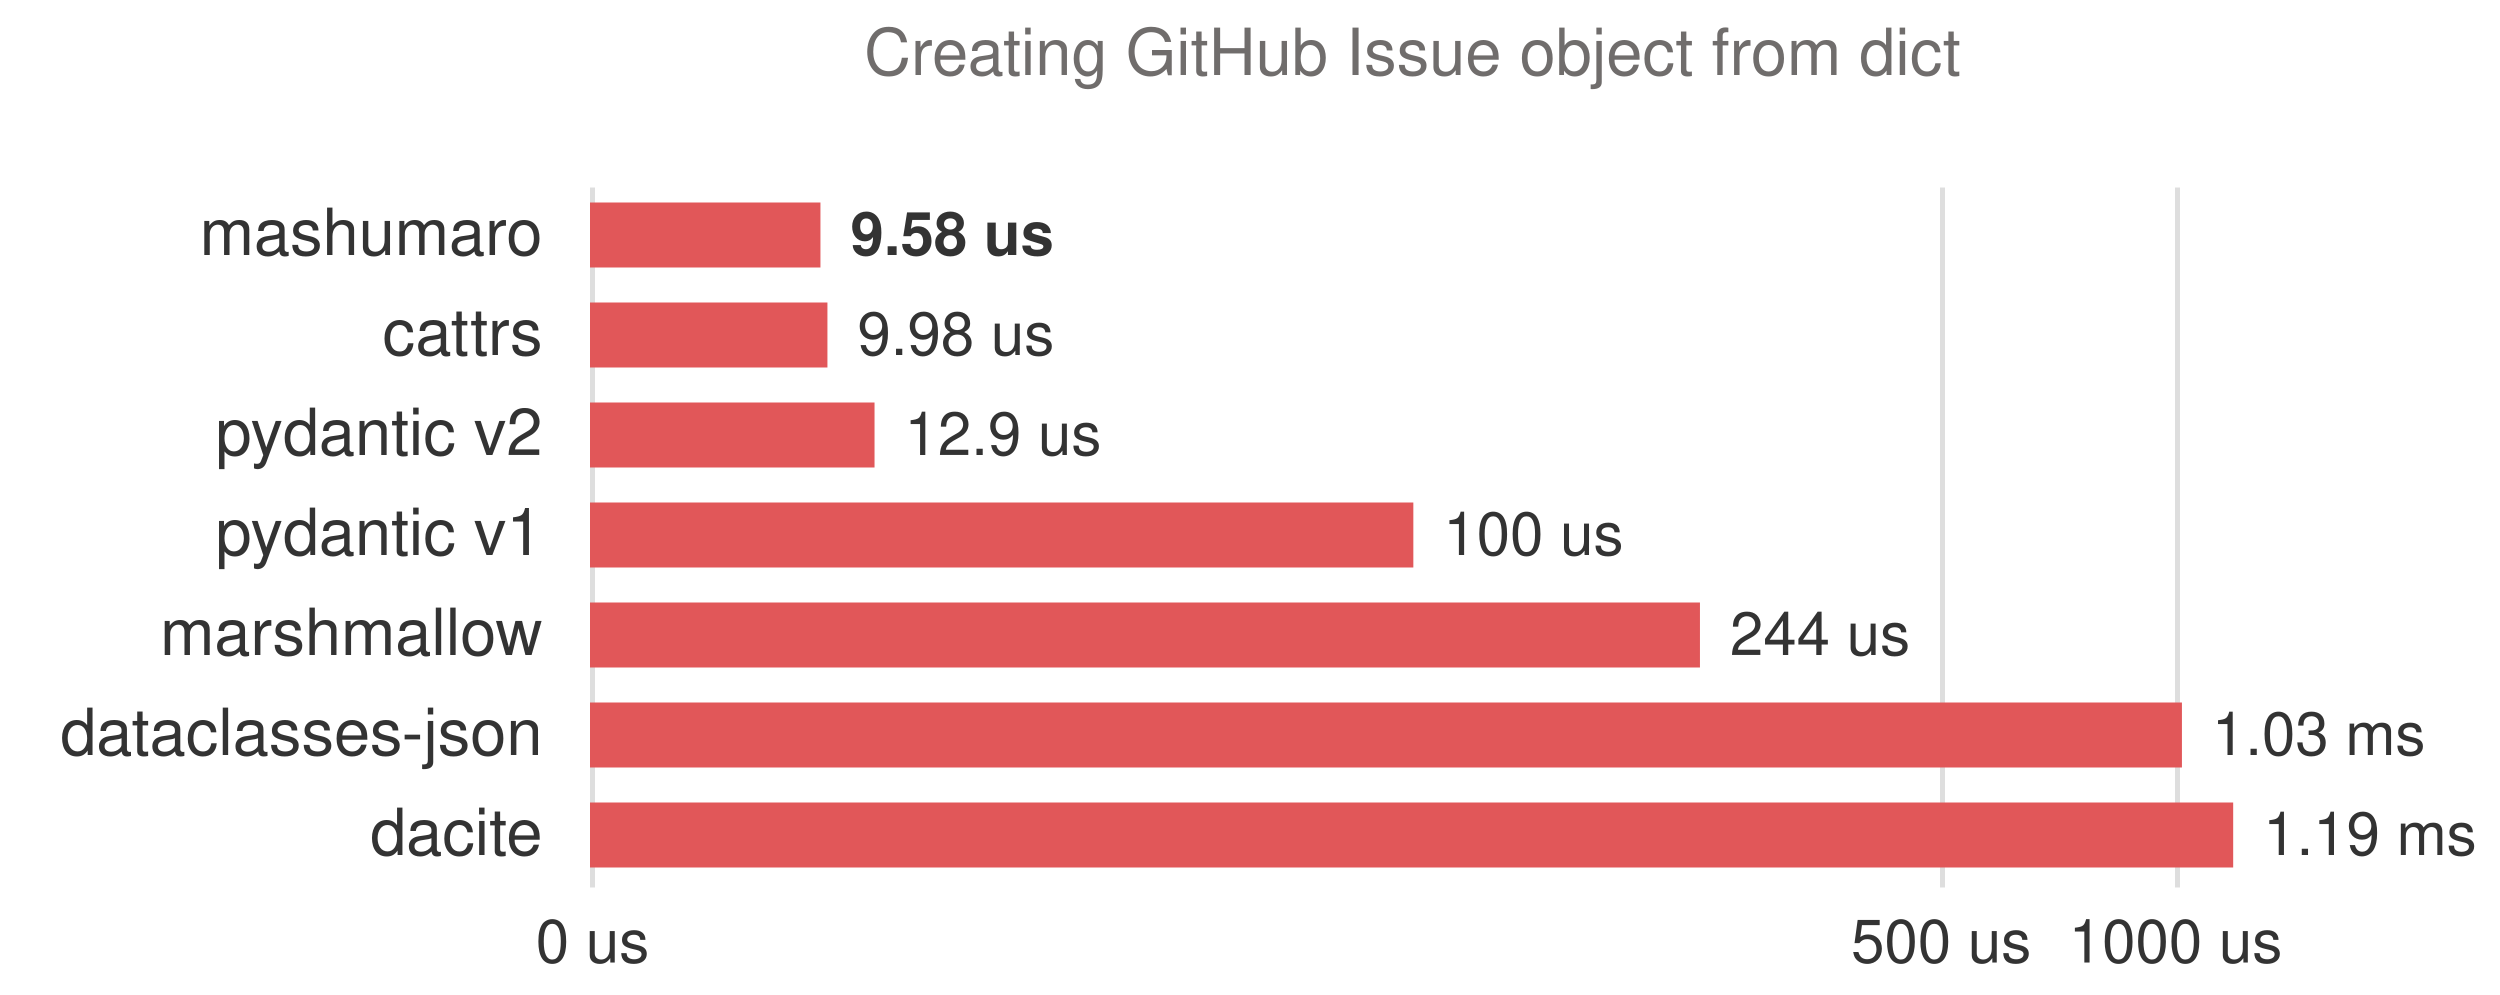
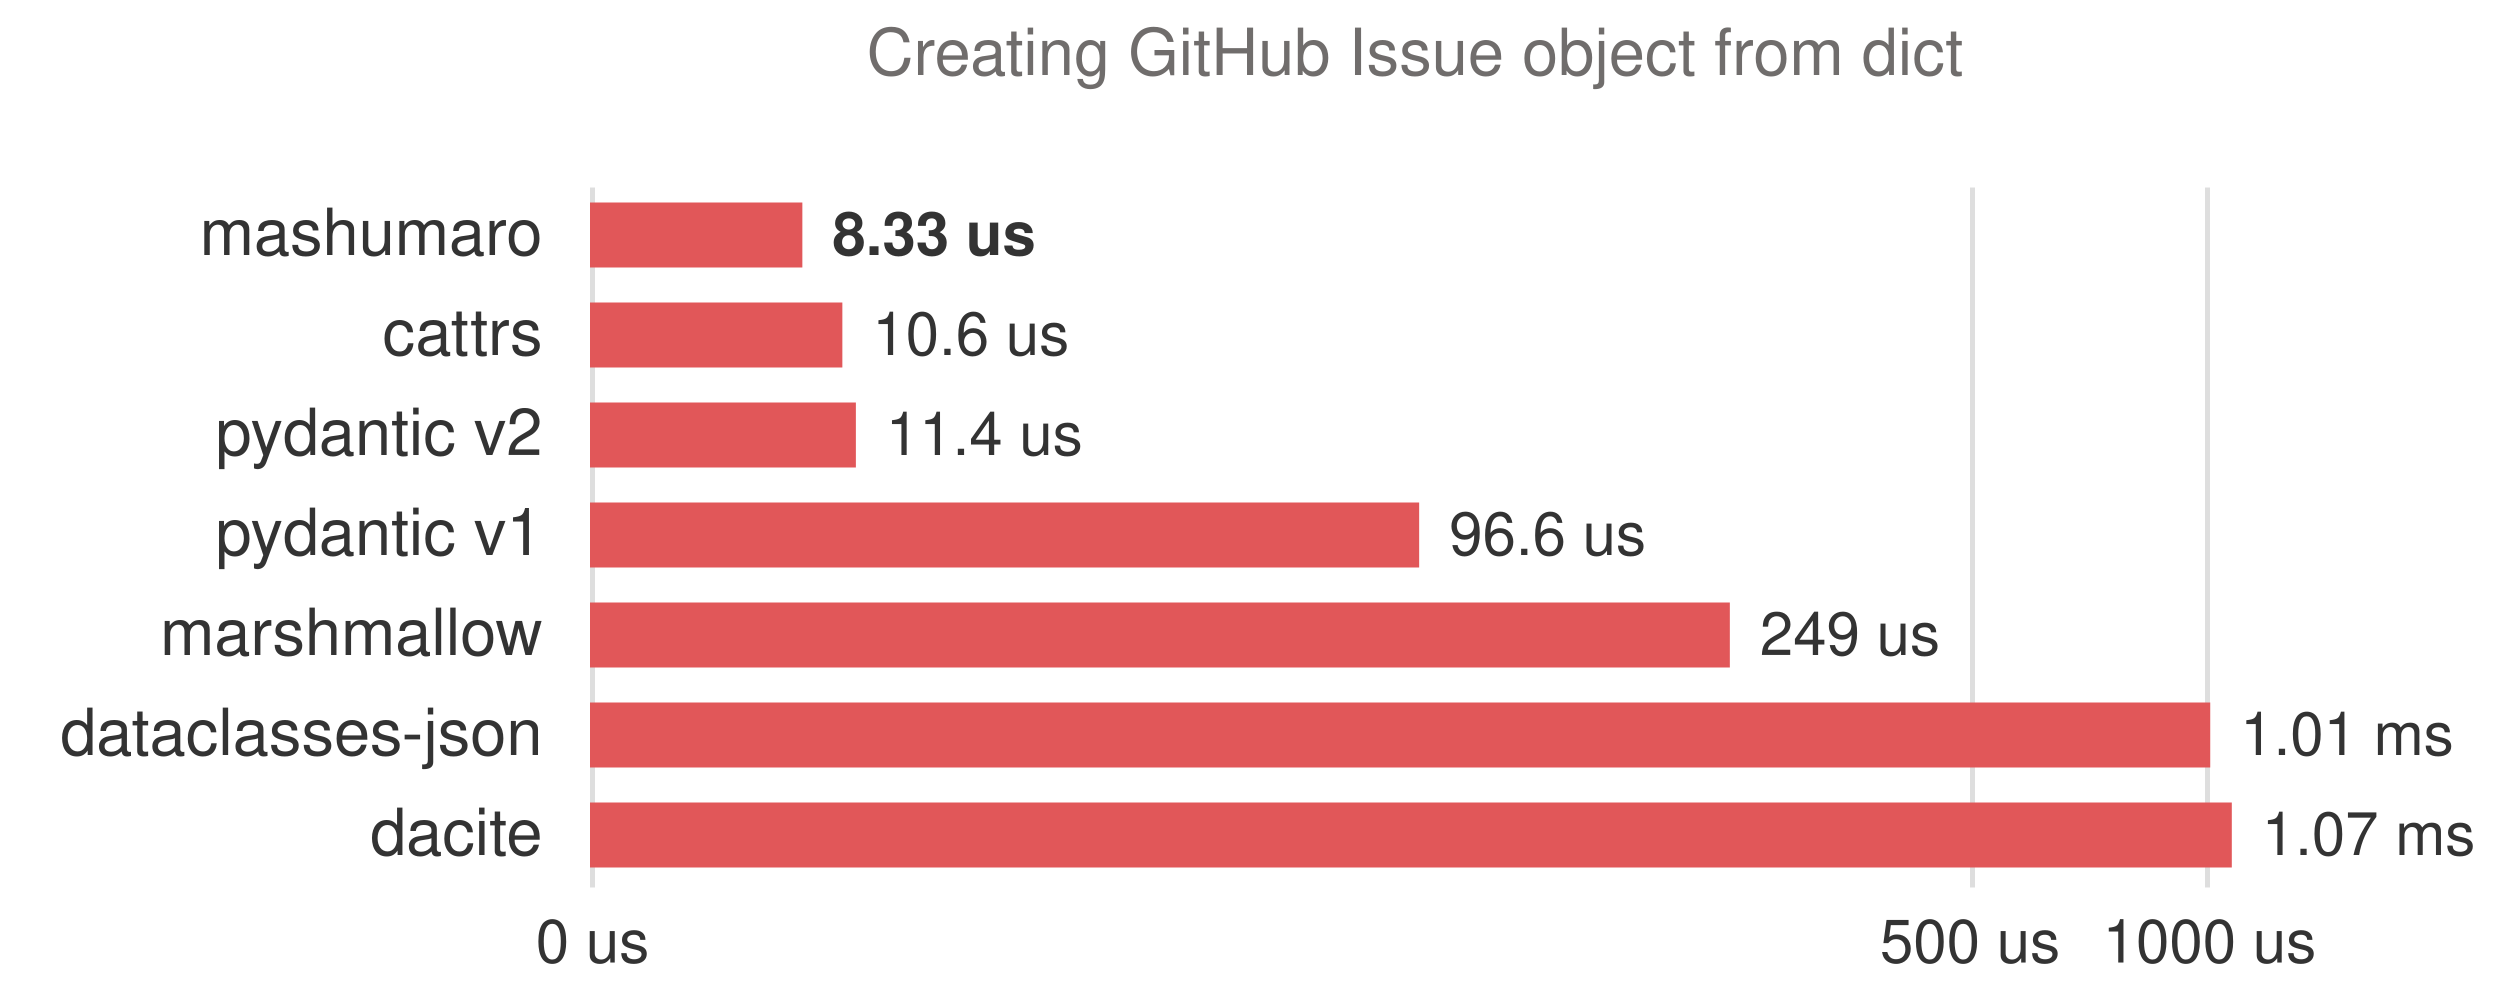
<svg xmlns="http://www.w3.org/2000/svg" version="1.1" class="marks" width="1000" height="398" viewBox="0 0 500 199">
-   <g fill="none" stroke-miterlimit="10" transform="translate(118,37)">
+   <g fill="none" stroke-miterlimit="4" transform="translate(118,37)">
    <g class="mark-group role-frame root" role="graphics-object" aria-roledescription="group mark container">
      <g transform="translate(0,0)">
-         <path class="background" aria-hidden="true" d="M0,0h329v140h-329Z" />
+         <path class="background" aria-hidden="true" d="M0,0h330v140h-330Z" />
        <g>
          <g class="mark-group role-axis" aria-hidden="true">
            <g transform="translate(0.5,140.5)">
              <path class="background" aria-hidden="true" d="M0,0h0v0h0Z" pointer-events="none" />
              <g>
                <g class="mark-rule role-axis-grid" pointer-events="none">
                  <line transform="translate(0,0)" x2="0" y2="-140" stroke="rgba(127,127,127,0.25)" stroke-width="1" opacity="1" />
-                   <line transform="translate(270,0)" x2="0" y2="-140" stroke="rgba(127,127,127,0.25)" stroke-width="1" opacity="1" />
-                   <line transform="translate(317,0)" x2="0" y2="-140" stroke="rgba(127,127,127,0.25)" stroke-width="1" opacity="1" />
+                   <line transform="translate(276,0)" x2="0" y2="-140" stroke="rgba(127,127,127,0.25)" stroke-width="1" opacity="1" />
+                   <line transform="translate(323,0)" x2="0" y2="-140" stroke="rgba(127,127,127,0.25)" stroke-width="1" opacity="1" />
                </g>
              </g>
              <path class="foreground" aria-hidden="true" d="" pointer-events="none" display="none" />
            </g>
          </g>
-           <g class="mark-group role-axis" role="graphics-symbol" aria-roledescription="axis" aria-label="X-axis for a symlog scale with values from 0.0000 to 0.0012">
+           <g class="mark-group role-axis" role="graphics-symbol" aria-roledescription="axis" aria-label="X-axis for a symlog scale with values from 0.0000 to 0.0011">
            <g transform="translate(0.5,140.5)">
              <path class="background" aria-hidden="true" d="M0,0h0v0h0Z" pointer-events="none" />
              <g>
                <g class="mark-rule role-axis-tick" pointer-events="none">
                  <line transform="translate(0,0)" x2="0" y2="0" stroke="rgba(127,127,127,0.25)" stroke-width="1" opacity="1" />
-                   <line transform="translate(270,0)" x2="0" y2="0" stroke="rgba(127,127,127,0.25)" stroke-width="1" opacity="1" />
-                   <line transform="translate(317,0)" x2="0" y2="0" stroke="rgba(127,127,127,0.25)" stroke-width="1" opacity="1" />
+                   <line transform="translate(276,0)" x2="0" y2="0" stroke="rgba(127,127,127,0.25)" stroke-width="1" opacity="1" />
+                   <line transform="translate(323,0)" x2="0" y2="0" stroke="rgba(127,127,127,0.25)" stroke-width="1" opacity="1" />
                </g>
                <g class="mark-text role-axis-label" pointer-events="none">
                  <text text-anchor="middle" transform="translate(0,15)" font-family="-apple-system,BlinkMacSystemFont,&quot;Segoe UI&quot;,Helvetica,Arial,sans-serif,&quot;Apple Color Emoji&quot;,&quot;Segoe UI Emoji&quot;" font-size="12px" fill="#333333" opacity="1">0 us</text>
-                   <text text-anchor="middle" transform="translate(269.7304,15)" font-family="-apple-system,BlinkMacSystemFont,&quot;Segoe UI&quot;,Helvetica,Arial,sans-serif,&quot;Apple Color Emoji&quot;,&quot;Segoe UI Emoji&quot;" font-size="12px" fill="#333333" opacity="1">500 us</text>
-                   <text text-anchor="middle" transform="translate(316.6057,15)" font-family="-apple-system,BlinkMacSystemFont,&quot;Segoe UI&quot;,Helvetica,Arial,sans-serif,&quot;Apple Color Emoji&quot;,&quot;Segoe UI Emoji&quot;" font-size="12px" fill="#333333" opacity="1">1000 us</text>
+                   <text text-anchor="middle" transform="translate(275.5057,15)" font-family="-apple-system,BlinkMacSystemFont,&quot;Segoe UI&quot;,Helvetica,Arial,sans-serif,&quot;Apple Color Emoji&quot;,&quot;Segoe UI Emoji&quot;" font-size="12px" fill="#333333" opacity="1">500 us</text>
+                   <text text-anchor="middle" transform="translate(323.3846,15)" font-family="-apple-system,BlinkMacSystemFont,&quot;Segoe UI&quot;,Helvetica,Arial,sans-serif,&quot;Apple Color Emoji&quot;,&quot;Segoe UI Emoji&quot;" font-size="12px" fill="#333333" opacity="1">1000 us</text>
                </g>
              </g>
              <path class="foreground" aria-hidden="true" d="" pointer-events="none" display="none" />
            </g>
          </g>
          <g class="mark-group role-axis" role="graphics-symbol" aria-roledescription="axis" aria-label="Y-axis for a discrete scale with 7 values: mashumaro, cattrs, pydantic v2, pydantic v1, marshmallow, dataclasses-json, dacite">
            <g transform="translate(0.5,0.5)">
              <path class="background" aria-hidden="true" d="M0,0h0v0h0Z" pointer-events="none" />
              <g>
                <g class="mark-text role-axis-label" pointer-events="none">
                  <text text-anchor="end" transform="translate(-10,13.5)" font-family="-apple-system,BlinkMacSystemFont,&quot;Segoe UI&quot;,Helvetica,Arial,sans-serif,&quot;Apple Color Emoji&quot;,&quot;Segoe UI Emoji&quot;" font-size="13px" fill="#333333" opacity="1">mashumaro</text>
                  <text text-anchor="end" transform="translate(-10,33.5)" font-family="-apple-system,BlinkMacSystemFont,&quot;Segoe UI&quot;,Helvetica,Arial,sans-serif,&quot;Apple Color Emoji&quot;,&quot;Segoe UI Emoji&quot;" font-size="13px" fill="#333333" opacity="1">cattrs</text>
                  <text text-anchor="end" transform="translate(-10,53.5)" font-family="-apple-system,BlinkMacSystemFont,&quot;Segoe UI&quot;,Helvetica,Arial,sans-serif,&quot;Apple Color Emoji&quot;,&quot;Segoe UI Emoji&quot;" font-size="13px" fill="#333333" opacity="1">pydantic v2</text>
                  <text text-anchor="end" transform="translate(-10,73.5)" font-family="-apple-system,BlinkMacSystemFont,&quot;Segoe UI&quot;,Helvetica,Arial,sans-serif,&quot;Apple Color Emoji&quot;,&quot;Segoe UI Emoji&quot;" font-size="13px" fill="#333333" opacity="1">pydantic v1</text>
                  <text text-anchor="end" transform="translate(-10,93.5)" font-family="-apple-system,BlinkMacSystemFont,&quot;Segoe UI&quot;,Helvetica,Arial,sans-serif,&quot;Apple Color Emoji&quot;,&quot;Segoe UI Emoji&quot;" font-size="13px" fill="#333333" opacity="1">marshmallow</text>
                  <text text-anchor="end" transform="translate(-10,113.5)" font-family="-apple-system,BlinkMacSystemFont,&quot;Segoe UI&quot;,Helvetica,Arial,sans-serif,&quot;Apple Color Emoji&quot;,&quot;Segoe UI Emoji&quot;" font-size="13px" fill="#333333" opacity="1">dataclasses-json</text>
                  <text text-anchor="end" transform="translate(-10,133.5)" font-family="-apple-system,BlinkMacSystemFont,&quot;Segoe UI&quot;,Helvetica,Arial,sans-serif,&quot;Apple Color Emoji&quot;,&quot;Segoe UI Emoji&quot;" font-size="13px" fill="#333333" opacity="1">dacite</text>
                </g>
              </g>
              <path class="foreground" aria-hidden="true" d="" pointer-events="none" display="none" />
            </g>
          </g>
          <g class="mark-rect role-mark layer_0_marks" role="graphics-object" aria-roledescription="rect mark container">
-             <path aria-label="time: 0.0000095782038819; library: mashumaro" role="graphics-symbol" aria-roledescription="bar" d="M0,3.5h46.089v13h-46.089Z" fill="#E15759" />
-             <path aria-label="time: 0.00000998090493766; library: cattrs" role="graphics-symbol" aria-roledescription="bar" d="M0,23.5h47.486v13h-47.486Z" fill="#E15759" />
-             <path aria-label="time: 0.0000129218523744; library: pydantic v2" role="graphics-symbol" aria-roledescription="bar" d="M0,43.5h56.906v13h-56.906Z" fill="#E15759" />
-             <path aria-label="time: 0.000100270181659; library: pydantic v1" role="graphics-symbol" aria-roledescription="bar" d="M0,63.5h164.668v13h-164.668Z" fill="#E15759" />
-             <path aria-label="time: 0.000244296351396; library: marshmallow" role="graphics-symbol" aria-roledescription="bar" d="M0,83.5h221.99v13h-221.99Z" fill="#E15759" />
-             <path aria-label="time: 0.00102654809583; library: dataclasses-json" role="graphics-symbol" aria-roledescription="bar" d="M0,103.5h318.386v13h-318.386Z" fill="#E15759" />
-             <path aria-label="time: 0.00119359538294; library: dacite" role="graphics-symbol" aria-roledescription="bar" d="M0,123.5h328.636v13h-328.636Z" fill="#E15759" />
+             <path aria-label="time: 0.00000833297064209; library: mashumaro" role="graphics-symbol" aria-roledescription="bar" d="M0,3.5h42.471v13h-42.471Z" fill="#E15759" />
+             <path aria-label="time: 0.0000105501188914; library: cattrs" role="graphics-symbol" aria-roledescription="bar" d="M0,23.5h50.471v13h-50.471Z" fill="#E15759" />
+             <path aria-label="time: 0.0000113591803243; library: pydantic v2" role="graphics-symbol" aria-roledescription="bar" d="M0,43.5h53.176v13h-53.176Z" fill="#E15759" />
+             <path aria-label="time: 0.0000966146487954; library: pydantic v1" role="graphics-symbol" aria-roledescription="bar" d="M0,63.5h165.832v13h-165.832Z" fill="#E15759" />
+             <path aria-label="time: 0.000248781122624; library: marshmallow" role="graphics-symbol" aria-roledescription="bar" d="M0,83.5h227.968v13h-227.968Z" fill="#E15759" />
+             <path aria-label="time: 0.00100958747813; library: dataclasses-json" role="graphics-symbol" aria-roledescription="bar" d="M0,103.5h324.047v13h-324.047Z" fill="#E15759" />
+             <path aria-label="time: 0.00107435474219; library: dacite" role="graphics-symbol" aria-roledescription="bar" d="M0,123.5h328.362v13h-328.362Z" fill="#E15759" />
          </g>
          <g class="mark-text role-mark layer_1_marks" role="graphics-object" aria-roledescription="text mark container">
-             <text aria-label="time: 0.00000998090493766; library: cattrs; timeFormat: 9.98 us" role="graphics-symbol" aria-roledescription="text mark" text-anchor="start" transform="translate(53.48563,34)" font-family="-apple-system,BlinkMacSystemFont,&quot;Segoe UI&quot;,Helvetica,Arial,sans-serif,&quot;Apple Color Emoji&quot;,&quot;Segoe UI Emoji&quot;" font-size="12px" fill="#333333">9.98 us</text>
-             <text aria-label="time: 0.0000129218523744; library: pydantic v2; timeFormat: 12.9 us" role="graphics-symbol" aria-roledescription="text mark" text-anchor="start" transform="translate(62.9056,54)" font-family="-apple-system,BlinkMacSystemFont,&quot;Segoe UI&quot;,Helvetica,Arial,sans-serif,&quot;Apple Color Emoji&quot;,&quot;Segoe UI Emoji&quot;" font-size="12px" fill="#333333">12.9 us</text>
-             <text aria-label="time: 0.000100270181659; library: pydantic v1; timeFormat: 100 us" role="graphics-symbol" aria-roledescription="text mark" text-anchor="start" transform="translate(170.6683,74)" font-family="-apple-system,BlinkMacSystemFont,&quot;Segoe UI&quot;,Helvetica,Arial,sans-serif,&quot;Apple Color Emoji&quot;,&quot;Segoe UI Emoji&quot;" font-size="12px" fill="#333333">100 us</text>
-             <text aria-label="time: 0.000244296351396; library: marshmallow; timeFormat: 244 us" role="graphics-symbol" aria-roledescription="text mark" text-anchor="start" transform="translate(227.9897,94)" font-family="-apple-system,BlinkMacSystemFont,&quot;Segoe UI&quot;,Helvetica,Arial,sans-serif,&quot;Apple Color Emoji&quot;,&quot;Segoe UI Emoji&quot;" font-size="12px" fill="#333333">244 us</text>
-             <text aria-label="time: 0.00102654809583; library: dataclasses-json; timeFormat: 1.03 ms" role="graphics-symbol" aria-roledescription="text mark" text-anchor="start" transform="translate(324.3856,114)" font-family="-apple-system,BlinkMacSystemFont,&quot;Segoe UI&quot;,Helvetica,Arial,sans-serif,&quot;Apple Color Emoji&quot;,&quot;Segoe UI Emoji&quot;" font-size="12px" fill="#333333">1.03 ms</text>
-             <text aria-label="time: 0.00119359538294; library: dacite; timeFormat: 1.19 ms" role="graphics-symbol" aria-roledescription="text mark" text-anchor="start" transform="translate(334.6359,134)" font-family="-apple-system,BlinkMacSystemFont,&quot;Segoe UI&quot;,Helvetica,Arial,sans-serif,&quot;Apple Color Emoji&quot;,&quot;Segoe UI Emoji&quot;" font-size="12px" fill="#333333">1.19 ms</text>
+             <text aria-label="time: 0.0000105501188914; library: cattrs; timeFormat: 10.6 us" role="graphics-symbol" aria-roledescription="text mark" text-anchor="start" transform="translate(56.47063,34)" font-family="-apple-system,BlinkMacSystemFont,&quot;Segoe UI&quot;,Helvetica,Arial,sans-serif,&quot;Apple Color Emoji&quot;,&quot;Segoe UI Emoji&quot;" font-size="12px" fill="#333333">10.6 us</text>
+             <text aria-label="time: 0.0000113591803243; library: pydantic v2; timeFormat: 11.4 us" role="graphics-symbol" aria-roledescription="text mark" text-anchor="start" transform="translate(59.1764,54)" font-family="-apple-system,BlinkMacSystemFont,&quot;Segoe UI&quot;,Helvetica,Arial,sans-serif,&quot;Apple Color Emoji&quot;,&quot;Segoe UI Emoji&quot;" font-size="12px" fill="#333333">11.4 us</text>
+             <text aria-label="time: 0.0000966146487954; library: pydantic v1; timeFormat: 96.6 us" role="graphics-symbol" aria-roledescription="text mark" text-anchor="start" transform="translate(171.8318,74)" font-family="-apple-system,BlinkMacSystemFont,&quot;Segoe UI&quot;,Helvetica,Arial,sans-serif,&quot;Apple Color Emoji&quot;,&quot;Segoe UI Emoji&quot;" font-size="12px" fill="#333333">96.6 us</text>
+             <text aria-label="time: 0.000248781122624; library: marshmallow; timeFormat: 249 us" role="graphics-symbol" aria-roledescription="text mark" text-anchor="start" transform="translate(233.9678,94)" font-family="-apple-system,BlinkMacSystemFont,&quot;Segoe UI&quot;,Helvetica,Arial,sans-serif,&quot;Apple Color Emoji&quot;,&quot;Segoe UI Emoji&quot;" font-size="12px" fill="#333333">249 us</text>
+             <text aria-label="time: 0.00100958747813; library: dataclasses-json; timeFormat: 1.01 ms" role="graphics-symbol" aria-roledescription="text mark" text-anchor="start" transform="translate(330.0467,114)" font-family="-apple-system,BlinkMacSystemFont,&quot;Segoe UI&quot;,Helvetica,Arial,sans-serif,&quot;Apple Color Emoji&quot;,&quot;Segoe UI Emoji&quot;" font-size="12px" fill="#333333">1.01 ms</text>
+             <text aria-label="time: 0.00107435474219; library: dacite; timeFormat: 1.07 ms" role="graphics-symbol" aria-roledescription="text mark" text-anchor="start" transform="translate(334.3621,134)" font-family="-apple-system,BlinkMacSystemFont,&quot;Segoe UI&quot;,Helvetica,Arial,sans-serif,&quot;Apple Color Emoji&quot;,&quot;Segoe UI Emoji&quot;" font-size="12px" fill="#333333">1.07 ms</text>
          </g>
          <g class="mark-text role-mark layer_2_marks" role="graphics-object" aria-roledescription="text mark container">
-             <text aria-label="time: 0.0000095782038819; library: mashumaro; timeFormat: 9.58 us" role="graphics-symbol" aria-roledescription="text mark" text-anchor="start" transform="translate(52.08889,14)" font-family="-apple-system,BlinkMacSystemFont,&quot;Segoe UI&quot;,Helvetica,Arial,sans-serif,&quot;Apple Color Emoji&quot;,&quot;Segoe UI Emoji&quot;" font-size="12px" font-weight="bold" fill="#333333">9.58 us</text>
+             <text aria-label="time: 0.00000833297064209; library: mashumaro; timeFormat: 8.33 us" role="graphics-symbol" aria-roledescription="text mark" text-anchor="start" transform="translate(48.47096,14)" font-family="-apple-system,BlinkMacSystemFont,&quot;Segoe UI&quot;,Helvetica,Arial,sans-serif,&quot;Apple Color Emoji&quot;,&quot;Segoe UI Emoji&quot;" font-size="12px" font-weight="bold" fill="#333333">8.33 us</text>
          </g>
          <g class="mark-group role-title">
-             <g transform="translate(164.5,-17)">
+             <g transform="translate(165,-17)">
              <path class="background" aria-hidden="true" d="M0,0h0v0h0Z" pointer-events="none" />
              <g>
                <g class="mark-text role-title-text" role="graphics-symbol" aria-roledescription="title" aria-label="Title text 'Creating GitHub Issue object from dict'" pointer-events="none">
                  <text text-anchor="middle" transform="translate(0,-5)" font-family="-apple-system,BlinkMacSystemFont,&quot;Segoe UI&quot;,Helvetica,Arial,sans-serif,&quot;Apple Color Emoji&quot;,&quot;Segoe UI Emoji&quot;" font-size="13px" font-weight="normal" fill="#706D6C" opacity="1">Creating GitHub Issue object from dict</text>
                </g>
              </g>
              <path class="foreground" aria-hidden="true" d="" pointer-events="none" display="none" />
            </g>
          </g>
        </g>
        <path class="foreground" aria-hidden="true" d="" display="none" />
      </g>
    </g>
  </g>
</svg>
